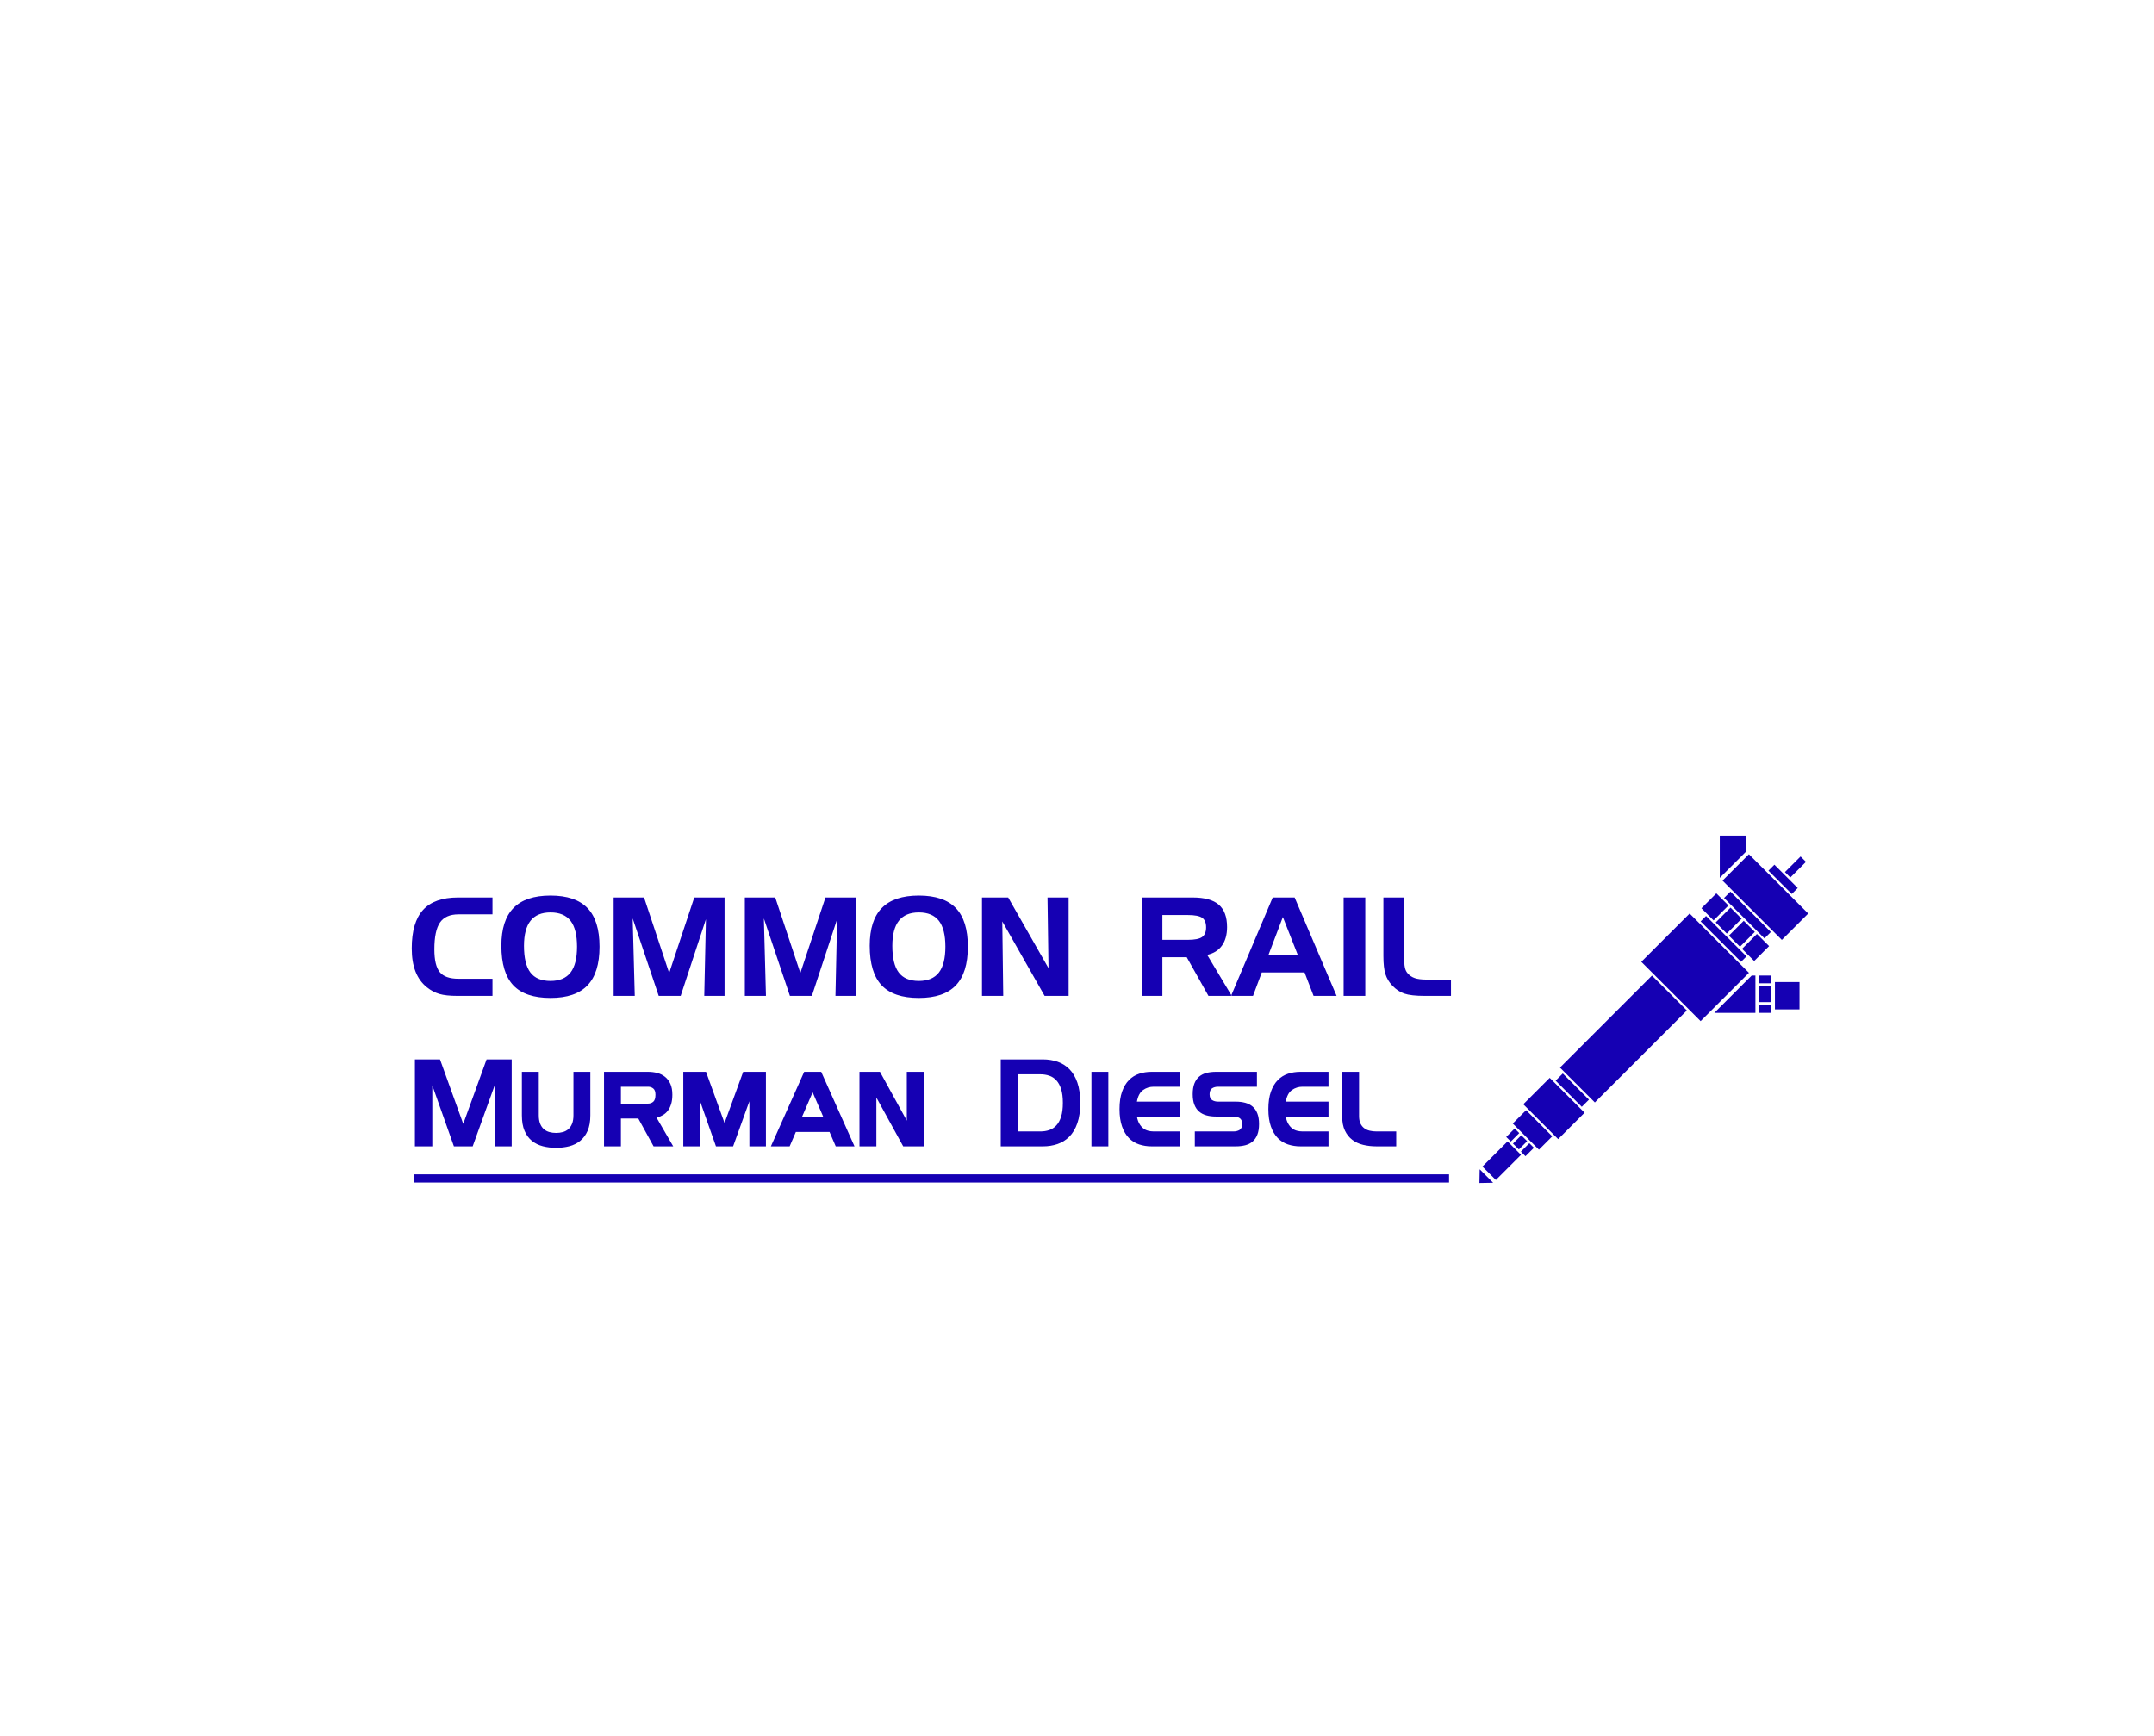
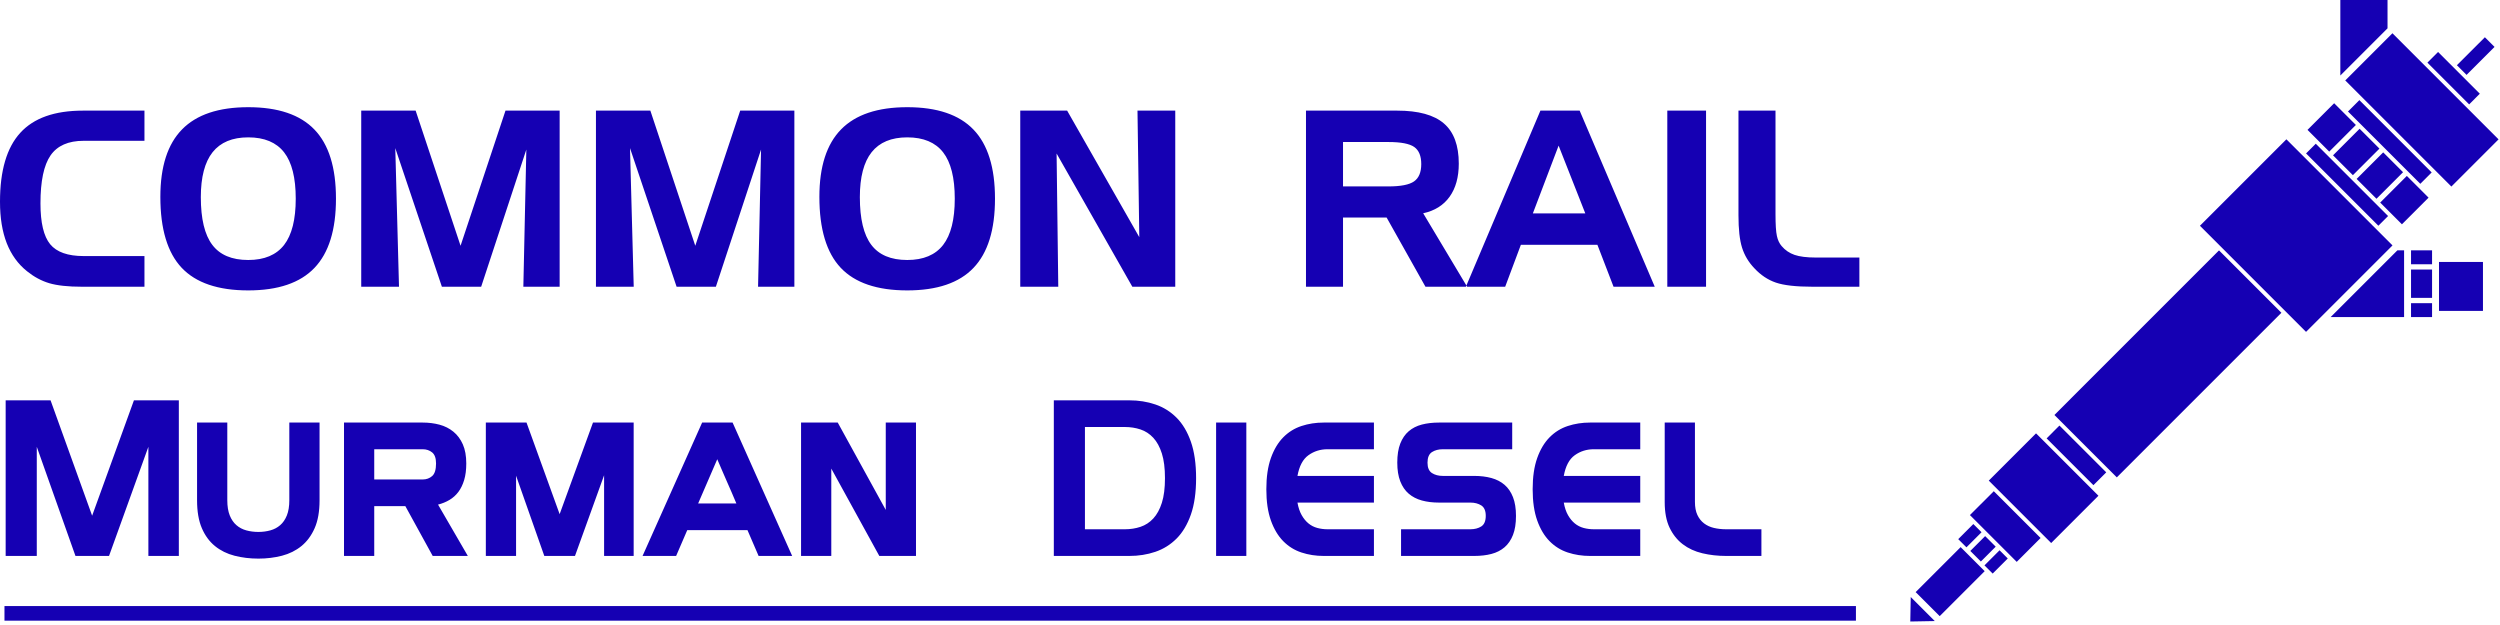
- <svg xmlns="http://www.w3.org/2000/svg" version="1.1" viewBox="0 0 949.606 765.354" id="svg31">
-   <defs id="defs31" />
-   <g id="Layer1000">
-     <g id="Layer1001">
-       <path d="  M728.388,434.605 L739.643,445.86 L726.684,458.818 L714.967,447.101 L727.926,434.143 L728.388,434.605 Z" style="fill-rule: evenodd;fill:#1500B3" id="path2" fill="#1500B3" />
-       <path d="  M737.796,445.86 L727.926,435.99 L716.814,447.101 L726.684,456.971 L737.796,445.86 Z" style="fill-rule: evenodd;fill:#1500B3" id="path3" fill="#1500B3" />
-       <path d="  M684.322,500.995 L678.442,506.875 L666.91,495.345 L672.791,489.464 L684.322,500.995 Z" style="fill-rule: evenodd;fill:#1500B3" id="path4" fill="#1500B3" />
-       <path d="  M700.497,484.82 L697.338,487.978 L685.808,476.447 L688.966,473.289 L700.497,484.82 Z" style="fill-rule: evenodd;fill:#1500B3" id="path5" fill="#1500B3" />
-       <path d="  M671.554,486.855 L686.929,502.231 L698.576,490.585 L683.2,475.211 L671.554,486.855 Z" style="fill-rule: evenodd;fill:#1500B3" id="path6" fill="#1500B3" />
-       <path d="  M670.493,507.737 L672.515,509.759 L676.233,506.04 L674.211,504.018 L670.493,507.737 Z" style="fill-rule: evenodd;fill:#1500B3" id="path7" fill="#1500B3" />
-       <path d="  M664.026,501.27 L666.048,503.292 L669.767,499.573 L667.746,497.552 L664.026,501.27 Z" style="fill-rule: evenodd;fill:#1500B3" id="path8" fill="#1500B3" />
-       <path d="  M667.002,504.185 L669.604,506.786 L673.261,503.128 L670.66,500.527 L667.002,504.185 Z" style="fill-rule: evenodd;fill:#1500B3" id="path9" fill="#1500B3" />
-       <path d="  M670.548,509.163 L659.462,520.249 L653.537,514.323 L664.623,503.238 L670.548,509.163 Z" style="fill-rule: evenodd;fill:#1500B3" id="path10" fill="#1500B3" />
-       <path d="  M658.252,521.459 L652.216,521.569 L652.327,515.534 L658.252,521.459 Z" style="fill-rule: evenodd;fill:#1500B3" id="path11" fill="#1500B3" />
-       <path d="  M749.729,450.202 L723.584,424.057 L744.885,402.756 L771.03,428.901 L749.729,450.202 Z" style="fill-rule: evenodd;fill:#1500B3" id="path12" fill="#1500B3" />
-       <path d="  M752.126,403.842 L749.734,406.233 L767.552,424.051 L769.944,421.66 L752.126,403.842 Z" style="fill-rule: evenodd;fill:#1500B3" id="path13" fill="#1500B3" />
-       <path d="  M756.379,406.699 L761.271,411.591 L767.812,405.05 L762.92,400.158 L756.379,406.699 Z" style="fill-rule: evenodd;fill:#1500B3" id="path14" fill="#1500B3" />
-       <path d="  M755.443,405.788 L750.089,400.434 L756.655,393.868 L762.009,399.221 L755.443,405.788 Z" style="fill-rule: evenodd;fill:#1500B3" id="path15" fill="#1500B3" />
-       <path d="  M762.195,412.514 L768.736,405.973 L773.628,410.866 L767.087,417.407 L762.195,412.514 Z" style="fill-rule: evenodd;fill:#1500B3" id="path16" fill="#1500B3" />
-       <path d="  M773.352,423.697 L767.998,418.343 L774.564,411.776 L779.918,417.13 L773.352,423.697 Z" style="fill-rule: evenodd;fill:#1500B3" id="path17" fill="#1500B3" />
-       <path d="  M762.868,393.1 L760.064,395.904 L777.882,413.723 L780.685,410.918 L762.868,393.1 Z" style="fill-rule: evenodd;fill:#1500B3" id="path18" fill="#1500B3" />
-       <path d="  M785.536,414.395 L759.391,388.251 L771.019,376.622 L797.163,402.767 L785.536,414.395 Z" style="fill-rule: evenodd;fill:#1500B3" id="path19" fill="#1500B3" />
-       <path d="  M792.548,391.521 L782.264,381.238 L779.635,383.866 L789.92,394.15 L792.548,391.521 Z" style="fill-rule: evenodd;fill:#1500B3" id="path20" fill="#1500B3" />
-       <path d="  M786.901,384.502 L793.796,377.608 L796.177,379.99 L789.283,386.885 L786.901,384.502 Z" style="fill-rule: evenodd;fill:#1500B3" id="path21" fill="#1500B3" />
-       <path d="  M773.888,446.556 L755.795,446.557 L772.24,430.113 L773.889,430.112 L773.888,446.556 Z" style="fill-rule: evenodd;fill:#1500B3" id="path22" fill="#1500B3" />
-       <path d="  M775.6,433.537 L775.601,430.112 L780.781,430.112 L780.781,433.536 L775.6,433.537 Z" style="fill-rule: evenodd;fill:#1500B3" id="path23" fill="#1500B3" />
-       <path d="  M775.6,441.826 L775.6,434.843 L780.781,434.842 L780.781,441.825 L775.6,441.826 Z" style="fill-rule: evenodd;fill:#1500B3" id="path24" fill="#1500B3" />
-       <path d="  M780.781,446.557 L775.6,446.557 L775.6,443.132 L780.781,443.132 L780.781,446.557 Z" style="fill-rule: evenodd;fill:#1500B3" id="path25" fill="#1500B3" />
-       <path d="  M782.493,445.036 L782.493,432.975 L793.323,432.975 L793.323,445.036 L782.493,445.036 Z" style="fill-rule: evenodd;fill:#1500B3" id="path26" fill="#1500B3" />
-       <path d="  M758.18,368.429 L758.179,387.039 L769.808,375.411 L769.808,368.43 L758.18,368.429 Z" style="fill-rule: evenodd;fill:#1500B3" id="path27" fill="#1500B3" />
-       <path d="  M743.658,445.503 L728.283,430.128 L687.73,470.681 L703.105,486.056 L743.658,445.503 Z" style="fill-rule: evenodd;fill:#1500B3" id="path28" fill="#1500B3" />
-     </g>
-     <path d="  M202.139,403.122 C198.361,403.122 195.642,404.32 193.98,406.717 C192.318,409.115 191.492,413.063 191.492,418.543 C191.492,423.307 192.288,426.66 193.88,428.604 C195.471,430.548 198.22,431.525 202.139,431.525 L217.115,431.525 L217.115,439.079 L201.695,439.079 C198.291,439.079 195.622,438.787 193.668,438.213 C191.724,437.629 189.901,436.652 188.189,435.272 C185.963,433.499 184.301,431.193 183.182,428.352 C182.075,425.502 181.521,422.108 181.521,418.149 C181.521,410.474 183.182,404.814 186.507,401.168 C189.831,397.512 194.977,395.689 201.957,395.689 L217.115,395.689 L217.115,403.122 L202.139,403.122 Z Z M221.034,416.941 C221.034,409.487 222.816,403.938 226.392,400.302 C229.958,396.665 235.387,394.843 242.689,394.843 C250.041,394.843 255.48,396.686 259.005,400.362 C262.541,404.039 264.304,409.709 264.304,417.384 C264.304,425.059 262.541,430.74 259.005,434.436 C255.48,438.132 250.041,439.986 242.689,439.986 C235.256,439.986 229.786,438.123 226.282,434.406 C222.786,430.69 221.034,424.867 221.034,416.941 Z Z M242.689,402.276 C238.771,402.276 235.85,403.494 233.906,405.932 C231.972,408.369 231.005,412.066 231.005,417.001 C231.005,422.349 231.942,426.268 233.825,428.755 C235.699,431.243 238.65,432.493 242.689,432.493 C246.657,432.493 249.598,431.253 251.522,428.786 C253.436,426.318 254.392,422.521 254.392,417.384 C254.392,412.227 253.436,408.42 251.522,405.962 C249.598,403.505 246.657,402.276 242.689,402.276 Z Z M270.529,395.689 L283.934,395.689 L295.003,428.987 L306.072,395.689 L319.418,395.689 L319.418,439.079 L310.474,439.079 L311.209,405.277 L300.08,439.079 L290.401,439.079 L278.918,404.925 L279.835,439.079 L270.529,439.079 L270.529,395.689 Z Z M328.363,395.689 L341.768,395.689 L352.837,428.987 L363.907,395.689 L377.253,395.689 L377.253,439.079 L368.308,439.079 L369.044,405.277 L357.914,439.079 L348.235,439.079 L336.752,404.925 L337.669,439.079 L328.363,439.079 L328.363,395.689 Z Z M383.417,416.941 C383.417,409.487 385.2,403.938 388.775,400.302 C392.341,396.665 397.77,394.843 405.072,394.843 C412.425,394.843 417.863,396.686 421.389,400.362 C424.924,404.039 426.687,409.709 426.687,417.384 C426.687,425.059 424.924,430.74 421.389,434.436 C417.863,438.132 412.425,439.986 405.072,439.986 C397.639,439.986 392.169,438.123 388.665,434.406 C385.17,430.69 383.417,424.867 383.417,416.941 Z Z M405.072,402.276 C401.154,402.276 398.233,403.494 396.289,405.932 C394.356,408.369 393.388,412.066 393.388,417.001 C393.388,422.349 394.325,426.268 396.208,428.755 C398.082,431.243 401.033,432.493 405.072,432.493 C409.04,432.493 411.982,431.253 413.905,428.786 C415.819,426.318 416.776,422.521 416.776,417.384 C416.776,412.227 415.819,408.42 413.905,405.962 C411.982,403.505 409.04,402.276 405.072,402.276 Z Z M432.912,395.689 L444.464,395.689 L462.242,426.861 L461.798,395.689 L471.105,395.689 L471.105,439.079 L460.529,439.079 L441.865,406.254 L442.279,439.079 L432.912,439.079 L432.912,395.689 Z Z M523.631,403.424 L512.441,403.424 L512.441,414.362 L523.631,414.362 C526.663,414.362 528.768,413.949 529.946,413.123 C531.125,412.297 531.72,410.877 531.72,408.863 C531.72,406.868 531.145,405.469 529.997,404.653 C528.839,403.837 526.723,403.424 523.631,403.424 Z Z M503.316,395.689 L525.786,395.689 C531.024,395.689 534.861,396.746 537.299,398.851 C539.747,400.957 540.965,404.26 540.965,408.742 C540.965,412.076 540.21,414.796 538.709,416.901 C537.199,419.006 535.033,420.365 532.192,420.98 L543.02,439.079 L532.756,439.079 L523.188,422.037 L512.441,422.037 L512.441,439.079 L503.316,439.079 L503.316,395.689 Z Z M565.562,404.31 L559.216,421.01 L572.139,421.01 L565.562,404.31 Z Z M561.08,395.689 L570.748,395.689 L589.251,439.079 L579.099,439.079 L575.12,428.746 L556.265,428.746 L552.397,439.079 L542.718,439.079 L561.08,395.689 Z Z M601.892,439.079 L592.344,439.079 L592.344,395.689 L601.892,395.689 L601.892,439.079 Z Z M628.13,439.079 C624.071,439.079 621.06,438.737 619.095,438.062 C617.122,437.387 615.359,436.209 613.808,434.537 C612.367,433.036 611.36,431.344 610.766,429.461 C610.172,427.577 609.88,424.918 609.88,421.493 L609.88,395.689 L619.005,395.689 L619.005,421.202 C619.005,423.739 619.116,425.522 619.347,426.56 C619.569,427.597 619.962,428.423 620.515,429.058 C621.372,430.075 622.44,430.8 623.698,431.233 C624.958,431.666 626.7,431.888 628.926,431.888 L639.673,431.888 L639.673,439.079 L628.13,439.079 Z" style="fill-rule: evenodd;fill:#1500B3" id="path29" fill="#1500B3" />
-     <path d="  M182.916,467.071 L193.981,467.071 L204.224,495.499 L214.521,467.071 L225.586,467.071 L225.586,505.414 L218.082,505.414 L218.082,478.519 L208.386,505.414 L200.115,505.414 L190.584,478.519 L190.584,505.414 L182.916,505.414 L182.916,467.071 Z Z M230.077,472.548 L237.527,472.548 L237.527,491.683 C237.527,493.171 237.728,494.422 238.129,495.426 C238.531,496.43 239.079,497.225 239.773,497.827 C240.466,498.43 241.279,498.859 242.21,499.115 C243.141,499.37 244.136,499.498 245.195,499.498 C246.218,499.498 247.195,499.37 248.126,499.115 C249.057,498.859 249.869,498.43 250.563,497.827 C251.257,497.225 251.805,496.43 252.207,495.426 C252.608,494.422 252.809,493.171 252.809,491.683 L252.809,472.548 L260.259,472.548 L260.259,491.72 C260.259,494.459 259.857,496.741 259.054,498.567 C258.25,500.393 257.164,501.862 255.794,502.976 C254.425,504.09 252.827,504.884 251.002,505.359 C249.176,505.833 247.24,506.071 245.195,506.071 C243.114,506.071 241.151,505.833 239.307,505.359 C237.463,504.884 235.856,504.09 234.487,502.976 C233.117,501.862 232.04,500.393 231.255,498.567 C230.47,496.741 230.077,494.459 230.077,491.72 L230.077,472.548 Z Z M266.284,472.548 L285.675,472.548 C287.135,472.548 288.514,472.722 289.81,473.069 C291.106,473.416 292.248,473.991 293.234,474.794 C294.22,475.597 294.996,476.638 295.562,477.916 C296.128,479.194 296.411,480.765 296.411,482.627 C296.411,484.197 296.237,485.558 295.89,486.708 C295.543,487.858 295.069,488.835 294.466,489.638 C293.863,490.442 293.133,491.099 292.275,491.61 C291.417,492.121 290.477,492.505 289.454,492.76 L296.794,505.414 L288.139,505.414 L281.402,493.144 L273.733,493.144 L273.733,505.414 L266.284,505.414 L266.284,472.548 Z Z M285.675,486.571 C286.587,486.571 287.364,486.288 288.003,485.731 C288.642,485.174 288.961,484.142 288.961,482.627 C288.961,481.331 288.642,480.427 288.003,479.906 C287.364,479.386 286.587,479.121 285.675,479.121 L273.733,479.121 L273.733,486.571 L285.675,486.571 Z Z M301.231,472.548 L311.255,472.548 L319.416,495.116 L327.633,472.548 L337.656,472.548 L337.656,505.414 L330.371,505.414 L330.371,485.53 L323.196,505.414 L315.637,505.414 L308.68,485.64 L308.68,505.414 L301.231,505.414 L301.231,472.548 Z Z M354.527,472.548 L362.032,472.548 L376.711,505.414 L368.44,505.414 L365.702,499.06 L350.857,499.06 C350.456,500.009 349.999,501.068 349.488,502.237 C348.977,503.405 348.52,504.464 348.119,505.414 L339.847,505.414 L354.527,472.548 Z Z M362.963,492.486 C362.561,491.51 362.168,490.579 361.785,489.711 C361.402,488.835 361.018,487.959 360.635,487.091 C360.251,486.215 359.868,485.338 359.484,484.444 C359.101,483.558 358.69,482.6 358.252,481.586 L353.541,492.486 L362.963,492.486 Z Z M378.902,472.548 L387.94,472.548 L399.772,494.075 L399.772,472.548 L407.221,472.548 L407.221,505.414 L398.183,505.414 L386.352,483.887 L386.352,505.414 L378.902,505.414 L378.902,472.548 Z Z M441.182,467.071 L459.806,467.071 C462.07,467.071 464.197,467.408 466.187,468.084 C468.177,468.76 469.921,469.846 471.418,471.343 C472.915,472.84 474.093,474.812 474.951,477.259 C475.809,479.706 476.238,482.7 476.238,486.242 C476.238,489.784 475.809,492.779 474.951,495.225 C474.093,497.672 472.915,499.644 471.418,501.141 C469.921,502.638 468.177,503.725 466.187,504.4 C464.197,505.076 462.07,505.414 459.806,505.414 L441.182,505.414 L441.182,467.071 Z Z M458.71,498.841 C460.061,498.841 461.339,498.64 462.544,498.238 C463.749,497.836 464.799,497.152 465.694,496.184 C466.589,495.216 467.292,493.929 467.803,492.322 C468.314,490.715 468.57,488.689 468.57,486.242 C468.57,483.796 468.314,481.769 467.803,480.162 C467.292,478.555 466.589,477.268 465.694,476.3 C464.799,475.333 463.749,474.648 462.544,474.246 C461.339,473.845 460.061,473.644 458.71,473.644 L448.851,473.644 L448.851,498.841 L458.71,498.841 Z Z M481.168,472.548 L488.618,472.548 L488.618,505.414 L481.168,505.414 L481.168,472.548 Z Z M507.679,505.414 C505.744,505.414 503.918,505.131 502.202,504.565 C500.486,503.999 498.988,503.067 497.71,501.771 C496.432,500.475 495.419,498.777 494.67,496.677 C493.922,494.577 493.547,492.012 493.547,488.981 C493.547,485.95 493.922,483.385 494.67,481.285 C495.419,479.185 496.432,477.487 497.71,476.191 C498.988,474.894 500.486,473.963 502.202,473.397 C503.918,472.831 505.744,472.548 507.679,472.548 L520.059,472.548 L520.059,479.121 L508.611,479.121 C506.858,479.121 505.297,479.614 503.927,480.591 C502.558,481.568 501.654,483.266 501.216,485.694 L520.059,485.694 L520.059,492.267 L501.216,492.267 C501.435,493.5 501.782,494.531 502.257,495.362 C502.731,496.193 503.288,496.878 503.927,497.398 C504.566,497.928 505.288,498.293 506.091,498.512 C506.894,498.731 507.734,498.841 508.611,498.841 L520.059,498.841 L520.059,505.414 L507.679,505.414 Z Z M526.741,498.841 L543.831,498.841 C544.89,498.841 545.785,498.603 546.515,498.138 C547.245,497.663 547.611,496.796 547.611,495.527 C547.611,494.294 547.245,493.445 546.515,492.97 C545.785,492.505 544.89,492.267 543.831,492.267 L536.108,492.267 C534.538,492.267 533.123,492.094 531.863,491.747 C530.603,491.4 529.525,490.843 528.631,490.077 C527.736,489.31 527.042,488.296 526.549,487.036 C526.056,485.777 525.81,484.234 525.81,482.408 C525.81,480.546 526.056,478.985 526.549,477.724 C527.042,476.465 527.736,475.451 528.631,474.685 C529.525,473.918 530.603,473.37 531.863,473.041 C533.123,472.713 534.538,472.548 536.108,472.548 L554.129,472.548 L554.129,479.121 L537.039,479.121 C535.98,479.121 535.085,479.359 534.355,479.824 C533.625,480.299 533.26,481.166 533.26,482.435 C533.26,483.668 533.625,484.517 534.355,484.991 C535.085,485.457 535.98,485.694 537.039,485.694 L544.762,485.694 C546.333,485.694 547.748,485.868 549.007,486.215 C550.267,486.562 551.345,487.119 552.239,487.885 C553.134,488.652 553.828,489.666 554.321,490.925 C554.814,492.185 555.06,493.728 555.06,495.554 C555.06,497.416 554.814,498.978 554.321,500.237 C553.828,501.497 553.134,502.51 552.239,503.277 C551.345,504.044 550.267,504.592 549.007,504.921 C547.748,505.249 546.333,505.414 544.762,505.414 L526.741,505.414 L526.741,498.841 Z Z M573.3,505.414 C571.365,505.414 569.539,505.131 567.823,504.565 C566.106,503.999 564.609,503.067 563.331,501.771 C562.053,500.475 561.04,498.777 560.291,496.677 C559.543,494.577 559.168,492.012 559.168,488.981 C559.168,485.95 559.543,483.385 560.291,481.285 C561.04,479.185 562.053,477.487 563.331,476.191 C564.609,474.894 566.106,473.963 567.823,473.397 C569.539,472.831 571.365,472.548 573.3,472.548 L585.679,472.548 L585.679,479.121 L574.231,479.121 C572.479,479.121 570.918,479.614 569.548,480.591 C568.179,481.568 567.275,483.266 566.837,485.694 L585.679,485.694 L585.679,492.267 L566.837,492.267 C567.056,493.5 567.403,494.531 567.878,495.362 C568.352,496.193 568.909,496.878 569.548,497.398 C570.187,497.928 570.908,498.293 571.712,498.512 C572.515,498.731 573.355,498.841 574.231,498.841 L585.679,498.841 L585.679,505.414 L573.3,505.414 Z Z M591.705,472.548 L599.154,472.548 L599.154,492.112 C599.154,493.39 599.355,494.459 599.757,495.317 C600.159,496.175 600.706,496.86 601.4,497.389 C602.094,497.919 602.907,498.293 603.838,498.512 C604.769,498.731 605.764,498.841 606.823,498.841 L615.532,498.841 L615.532,505.414 L606.823,505.414 C604.778,505.414 602.833,505.195 600.989,504.756 C599.145,504.318 597.538,503.579 596.169,502.538 C594.8,501.497 593.713,500.137 592.91,498.457 C592.106,496.777 591.705,494.678 591.705,492.158 L591.705,472.548 Z" style="fill-rule: evenodd;fill:#1500B3" id="path30" fill="#1500B3" />
-     <path d="  M182.624,517.762 L638.822,517.762 L638.822,521.362 L182.624,521.362 L182.624,517.762 Z" style="fill-rule: evenodd;fill:#1500B3" id="path31" fill="#1500B3" />
-   </g>
+ <svg xmlns="http://www.w3.org/2000/svg" width="616" height="154" viewBox="0 0 616 154" fill="none">
+   <path fill-rule="evenodd" clip-rule="evenodd" d="M546.867 66.175L558.122 77.431L545.163 90.389L533.446 78.672L546.404 65.714L546.867 66.175Z" fill="#1500B3" />
+   <path fill-rule="evenodd" clip-rule="evenodd" d="M556.275 77.431L546.405 67.561L535.293 78.672L545.163 88.542L556.275 77.431Z" fill="#1500B3" />
+   <path fill-rule="evenodd" clip-rule="evenodd" d="M502.801 132.565L496.921 138.446L485.389 126.915L491.271 121.034L502.801 132.565Z" fill="#1500B3" />
+   <path fill-rule="evenodd" clip-rule="evenodd" d="M518.976 116.39L515.818 119.548L504.287 108.018L507.445 104.859L518.976 116.39Z" fill="#1500B3" />
+   <path fill-rule="evenodd" clip-rule="evenodd" d="M490.033 118.426L505.408 133.802L517.054 122.155L501.679 106.781L490.033 118.426Z" fill="#1500B3" />
+   <path fill-rule="evenodd" clip-rule="evenodd" d="M488.973 139.308L490.994 141.329L494.712 137.611L492.69 135.588L488.973 139.308Z" fill="#1500B3" />
+   <path fill-rule="evenodd" clip-rule="evenodd" d="M482.505 132.841L484.527 134.862L488.246 131.144L486.225 129.123L482.505 132.841Z" fill="#1500B3" />
+   <path fill-rule="evenodd" clip-rule="evenodd" d="M485.48 135.756L488.083 138.357L491.74 134.699L489.138 132.098L485.48 135.756Z" fill="#1500B3" />
+   <path fill-rule="evenodd" clip-rule="evenodd" d="M489.027 140.734L477.941 151.819L472.016 145.894L483.102 134.809L489.027 140.734Z" fill="#1500B3" />
+   <path fill-rule="evenodd" clip-rule="evenodd" d="M476.731 153.029L470.695 153.14L470.807 147.104L476.731 153.029Z" fill="#1500B3" />
+   <path fill-rule="evenodd" clip-rule="evenodd" d="M568.208 81.772L542.063 55.627L563.364 34.327L589.509 60.472L568.208 81.772Z" fill="#1500B3" />
+   <path fill-rule="evenodd" clip-rule="evenodd" d="M570.605 35.413L568.213 37.804L586.031 55.622L588.423 53.231L570.605 35.413Z" fill="#1500B3" />
+   <path fill-rule="evenodd" clip-rule="evenodd" d="M574.858 38.269L579.75 43.161L586.291 36.62L581.399 31.728L574.858 38.269Z" fill="#1500B3" />
+   <path fill-rule="evenodd" clip-rule="evenodd" d="M573.922 37.358L568.568 32.004L575.134 25.438L580.489 30.792L573.922 37.358Z" fill="#1500B3" />
+   <path fill-rule="evenodd" clip-rule="evenodd" d="M580.674 44.085L587.215 37.544L592.107 42.436L585.566 48.977L580.674 44.085Z" fill="#1500B3" />
+   <path fill-rule="evenodd" clip-rule="evenodd" d="M591.83 55.267L586.477 49.914L593.043 43.347L598.397 48.701L591.83 55.267Z" fill="#1500B3" />
+   <path fill-rule="evenodd" clip-rule="evenodd" d="M581.347 24.67L578.542 27.475L596.361 45.293L599.164 42.488L581.347 24.67Z" fill="#1500B3" />
+   <path fill-rule="evenodd" clip-rule="evenodd" d="M604.015 45.966L577.87 19.821L589.498 8.193L615.643 34.338L604.015 45.966Z" fill="#1500B3" />
+   <path fill-rule="evenodd" clip-rule="evenodd" d="M611.026 23.092L600.743 12.809L598.114 15.437L608.399 25.721L611.026 23.092Z" fill="#1500B3" />
+   <path fill-rule="evenodd" clip-rule="evenodd" d="M605.38 16.073L612.275 9.179L614.656 11.561L607.762 18.455L605.38 16.073Z" fill="#1500B3" />
+   <path fill-rule="evenodd" clip-rule="evenodd" d="M592.367 78.127L574.274 78.128L590.719 61.683L592.367 61.683L592.367 78.127Z" fill="#1500B3" />
+   <path fill-rule="evenodd" clip-rule="evenodd" d="M594.079 65.108L594.08 61.683H599.26V65.107L594.079 65.108Z" fill="#1500B3" />
+   <path fill-rule="evenodd" clip-rule="evenodd" d="M594.079 73.397V66.413L599.26 66.413V73.396L594.079 73.397Z" fill="#1500B3" />
+   <path fill-rule="evenodd" clip-rule="evenodd" d="M599.26 78.127L594.079 78.127V74.703H599.26V78.127Z" fill="#1500B3" />
+   <path fill-rule="evenodd" clip-rule="evenodd" d="M600.972 76.607V64.545H611.802V76.607H600.972Z" fill="#1500B3" />
+   <path fill-rule="evenodd" clip-rule="evenodd" d="M576.659 0L576.659 18.61L588.287 6.982L588.287 0L576.659 0Z" fill="#1500B3" />
+   <path fill-rule="evenodd" clip-rule="evenodd" d="M562.137 77.073L546.762 61.698L506.209 102.252L521.583 117.626L562.137 77.073Z" fill="#1500B3" />
+   <path fill-rule="evenodd" clip-rule="evenodd" d="M20.618 34.693C16.84 34.693 14.121 35.891 12.459 38.288C10.797 40.686 9.971 44.634 9.971 50.113C9.971 54.877 10.767 58.231 12.358 60.175C13.95 62.118 16.699 63.095 20.618 63.095H35.594V70.65H20.174C16.77 70.65 14.101 70.358 12.147 69.784C10.203 69.199 8.38 68.222 6.668 66.842C4.441 65.07 2.78 62.763 1.661 59.923C0.554 57.073 0 53.678 0 49.72C0 42.045 1.661 36.384 4.986 32.739C8.31 29.082 13.456 27.259 20.436 27.259H35.594V34.693H20.618ZM39.513 48.511C39.513 41.058 41.295 35.508 44.871 31.873C48.437 28.236 53.865 26.413 61.168 26.413C68.52 26.413 73.959 28.256 77.484 31.932C81.02 35.609 82.783 41.279 82.783 48.954C82.783 56.63 81.02 62.31 77.484 66.007C73.959 69.703 68.52 71.556 61.168 71.556C53.735 71.556 48.265 69.693 44.761 65.976C41.265 62.26 39.513 56.438 39.513 48.511ZM61.168 33.846C57.25 33.846 54.329 35.065 52.385 37.503C50.451 39.94 49.484 43.636 49.484 48.572C49.484 53.92 50.421 57.838 52.304 60.325C54.178 62.814 57.129 64.063 61.168 64.063C65.136 64.063 68.077 62.824 70.001 60.356C71.915 57.888 72.871 54.091 72.871 48.954C72.871 43.798 71.915 39.99 70.001 37.533C68.077 35.075 65.136 33.846 61.168 33.846ZM89.007 27.259H102.413L113.482 60.558L124.552 27.259H137.897V70.65H128.953L129.689 36.847L118.559 70.65H108.88L97.397 36.495L98.314 70.65H89.007V27.259ZM146.842 27.259H160.247L171.316 60.558L182.386 27.259H195.732V70.65H186.787L187.523 36.847L176.393 70.65H166.714L155.232 36.495L156.148 70.65H146.842V27.259ZM201.896 48.511C201.896 41.058 203.679 35.508 207.254 31.873C210.82 28.236 216.249 26.413 223.551 26.413C230.904 26.413 236.342 28.256 239.867 31.932C243.403 35.609 245.166 41.279 245.166 48.954C245.166 56.63 243.403 62.31 239.867 66.007C236.342 69.703 230.904 71.556 223.551 71.556C216.118 71.556 210.648 69.693 207.144 65.976C203.649 62.26 201.896 56.438 201.896 48.511ZM223.551 33.846C219.633 33.846 216.712 35.065 214.768 37.503C212.834 39.94 211.867 43.636 211.867 48.572C211.867 53.92 212.804 57.838 214.687 60.325C216.561 62.814 219.512 64.063 223.551 64.063C227.519 64.063 230.461 62.824 232.384 60.356C234.298 57.888 235.255 54.091 235.255 48.954C235.255 43.798 234.298 39.99 232.384 37.533C230.461 35.075 227.519 33.846 223.551 33.846ZM251.391 27.259H262.943L280.721 58.432L280.277 27.259H289.584V70.65H279.008L260.345 37.825L260.758 70.65H251.391V27.259ZM342.11 34.995H330.92V45.933H342.11C345.142 45.933 347.247 45.52 348.425 44.694C349.604 43.868 350.198 42.448 350.198 40.434C350.198 38.439 349.624 37.039 348.476 36.224C347.318 35.408 345.202 34.995 342.11 34.995ZM321.795 27.259H344.265C349.503 27.259 353.34 28.317 355.778 30.422C358.226 32.527 359.444 35.83 359.444 40.313C359.444 43.647 358.689 46.366 357.188 48.471C355.678 50.576 353.512 51.936 350.671 52.55L361.499 70.65H351.235L341.667 53.607H330.92V70.65H321.795V27.259ZM384.041 35.881L377.695 52.581H390.617L384.041 35.881ZM379.559 27.259H389.227L407.73 70.65H397.578L393.599 60.316H374.744L370.876 70.65H361.197L379.559 27.259ZM420.371 70.65H410.823V27.259H420.371V70.65ZM446.609 70.65C442.55 70.65 439.539 70.308 437.574 69.633C435.601 68.958 433.838 67.779 432.286 66.108C430.846 64.607 429.839 62.914 429.245 61.031C428.65 59.147 428.359 56.488 428.359 53.064V27.259H437.484V52.772C437.484 55.31 437.595 57.092 437.826 58.13C438.048 59.168 438.441 59.994 438.994 60.628C439.851 61.646 440.919 62.371 442.177 62.803C443.437 63.237 445.179 63.458 447.405 63.458H458.152V70.65H446.609Z" fill="#1500B3" />
+   <path fill-rule="evenodd" clip-rule="evenodd" d="M1.395 98.642H12.459L22.702 127.07L33 98.642H44.065V136.984H36.561V110.09L26.865 136.984H18.594L9.063 110.09V136.984H1.395V98.642ZM48.556 104.119H56.006V123.254C56.006 124.742 56.206 125.993 56.608 126.997C57.01 128.001 57.558 128.795 58.252 129.398C58.945 130 59.758 130.43 60.689 130.685C61.62 130.941 62.615 131.069 63.674 131.069C64.697 131.069 65.674 130.941 66.605 130.685C67.536 130.43 68.348 130 69.042 129.398C69.736 128.795 70.284 128.001 70.685 126.997C71.087 125.993 71.288 124.742 71.288 123.254V104.119H78.737V123.29C78.737 126.029 78.336 128.312 77.532 130.137C76.729 131.963 75.643 133.433 74.273 134.547C72.904 135.661 71.306 136.455 69.48 136.93C67.655 137.404 65.719 137.642 63.674 137.642C61.593 137.642 59.63 137.404 57.786 136.93C55.942 136.455 54.335 135.661 52.965 134.547C51.596 133.433 50.519 131.963 49.734 130.137C48.949 128.312 48.556 126.029 48.556 123.29V104.119ZM84.763 104.119H104.154C105.614 104.119 106.993 104.293 108.289 104.639C109.585 104.986 110.727 105.561 111.712 106.365C112.699 107.168 113.474 108.209 114.041 109.487C114.607 110.765 114.89 112.336 114.89 114.198C114.89 115.768 114.716 117.128 114.369 118.279C114.022 119.429 113.548 120.406 112.945 121.209C112.342 122.012 111.612 122.67 110.754 123.181C109.896 123.692 108.955 124.076 107.933 124.331L115.273 136.984H106.618L99.881 124.715H92.212V136.984H84.763V104.119ZM104.154 118.142C105.066 118.142 105.842 117.858 106.481 117.302C107.121 116.745 107.44 115.713 107.44 114.198C107.44 112.902 107.121 111.998 106.481 111.477C105.842 110.957 105.066 110.692 104.154 110.692H92.212V118.142H104.154ZM119.71 104.119H129.733L137.895 126.687L146.111 104.119H156.135V136.984H148.85V117.101L141.675 136.984H134.116L127.159 117.211V136.984H119.71V104.119ZM173.006 104.119H180.51L195.19 136.984H186.919L184.18 130.631H169.336C168.935 131.58 168.478 132.639 167.967 133.807C167.455 134.976 166.999 136.035 166.597 136.984H158.326L173.006 104.119ZM181.442 124.057C181.04 123.081 180.647 122.149 180.264 121.282C179.881 120.406 179.497 119.529 179.114 118.662C178.73 117.786 178.347 116.909 177.963 116.015C177.58 115.129 177.169 114.17 176.731 113.157L172.02 124.057H181.442ZM197.381 104.119H206.419L218.251 125.646V104.119H225.7V136.984H216.662L204.831 115.458V136.984H197.381V104.119ZM259.661 98.642H278.284C280.548 98.642 282.676 98.979 284.666 99.655C286.656 100.33 288.4 101.417 289.897 102.914C291.394 104.411 292.572 106.383 293.43 108.83C294.288 111.276 294.717 114.271 294.717 117.813C294.717 121.355 294.288 124.35 293.43 126.796C292.572 129.243 291.394 131.215 289.897 132.712C288.4 134.209 286.656 135.296 284.666 135.971C282.676 136.646 280.548 136.984 278.284 136.984H259.661V98.642ZM277.189 130.411C278.54 130.411 279.818 130.211 281.023 129.809C282.228 129.407 283.278 128.723 284.173 127.755C285.067 126.787 285.77 125.5 286.282 123.893C286.793 122.286 287.049 120.26 287.049 117.813C287.049 115.366 286.793 113.339 286.282 111.733C285.77 110.126 285.067 108.839 284.173 107.871C283.278 106.904 282.228 106.219 281.023 105.817C279.818 105.416 278.54 105.215 277.189 105.215H267.329V130.411H277.189ZM299.647 104.119H307.096V136.984H299.647V104.119ZM326.158 136.984C324.223 136.984 322.397 136.701 320.681 136.135C318.964 135.569 317.467 134.638 316.189 133.342C314.911 132.046 313.898 130.347 313.149 128.248C312.401 126.148 312.026 123.583 312.026 120.552C312.026 117.521 312.401 114.956 313.149 112.856C313.898 110.756 314.911 109.058 316.189 107.762C317.467 106.465 318.964 105.534 320.681 104.968C322.397 104.402 324.223 104.119 326.158 104.119H338.537V110.692H327.089C325.336 110.692 323.775 111.185 322.406 112.162C321.037 113.139 320.133 114.837 319.695 117.265H338.537V123.838H319.695C319.914 125.071 320.261 126.102 320.736 126.933C321.21 127.764 321.767 128.449 322.406 128.969C323.045 129.498 323.766 129.864 324.57 130.083C325.373 130.302 326.213 130.411 327.089 130.411H338.537V136.984H326.158ZM345.22 130.411H362.31C363.369 130.411 364.263 130.174 364.994 129.708C365.724 129.234 366.09 128.367 366.09 127.098C366.09 125.865 365.724 125.016 364.994 124.541C364.263 124.076 363.369 123.838 362.31 123.838H354.587C353.016 123.838 351.601 123.665 350.341 123.318C349.082 122.971 348.004 122.414 347.11 121.647C346.215 120.881 345.521 119.867 345.028 118.607C344.535 117.347 344.289 115.804 344.289 113.979C344.289 112.116 344.535 110.555 345.028 109.295C345.521 108.036 346.215 107.022 347.11 106.255C348.004 105.488 349.082 104.941 350.341 104.612C351.601 104.283 353.016 104.119 354.587 104.119H372.608V110.692H355.518C354.459 110.692 353.564 110.93 352.834 111.395C352.103 111.87 351.738 112.737 351.738 114.006C351.738 115.238 352.103 116.087 352.834 116.562C353.564 117.028 354.459 117.265 355.518 117.265H363.241C364.811 117.265 366.227 117.439 367.486 117.786C368.746 118.133 369.823 118.689 370.718 119.456C371.613 120.223 372.307 121.237 372.799 122.496C373.292 123.756 373.539 125.299 373.539 127.125C373.539 128.987 373.292 130.548 372.799 131.808C372.307 133.068 371.613 134.081 370.718 134.848C369.823 135.615 368.746 136.163 367.486 136.491C366.227 136.82 364.811 136.984 363.241 136.984H345.22V130.411ZM391.779 136.984C389.844 136.984 388.018 136.701 386.301 136.135C384.585 135.569 383.088 134.638 381.81 133.342C380.532 132.046 379.518 130.347 378.77 128.248C378.021 126.148 377.647 123.583 377.647 120.552C377.647 117.521 378.021 114.956 378.77 112.856C379.518 110.756 380.532 109.058 381.81 107.762C383.088 106.465 384.585 105.534 386.301 104.968C388.018 104.402 389.844 104.119 391.779 104.119H404.158V110.692H392.71C390.957 110.692 389.396 111.185 388.027 112.162C386.657 113.139 385.754 114.837 385.315 117.265H404.158V123.838H385.315C385.535 125.071 385.882 126.102 386.356 126.933C386.831 127.764 387.388 128.449 388.027 128.969C388.666 129.498 389.387 129.864 390.19 130.083C390.994 130.302 391.834 130.411 392.71 130.411H404.158V136.984H391.779ZM410.184 104.119H417.633V123.683C417.633 124.961 417.834 126.029 418.235 126.887C418.637 127.746 419.185 128.43 419.879 128.96C420.573 129.489 421.385 129.864 422.316 130.083C423.248 130.302 424.243 130.411 425.302 130.411H434.011V136.984H425.302C423.257 136.984 421.312 136.765 419.468 136.327C417.624 135.889 416.017 135.15 414.648 134.109C413.279 133.068 412.192 131.708 411.389 130.028C410.585 128.348 410.184 126.248 410.184 123.729V104.119Z" fill="#1500B3" />
+   <path fill-rule="evenodd" clip-rule="evenodd" d="M1.103 149.333H457.301V152.933H1.103V149.333Z" fill="#1500B3" />
</svg>
